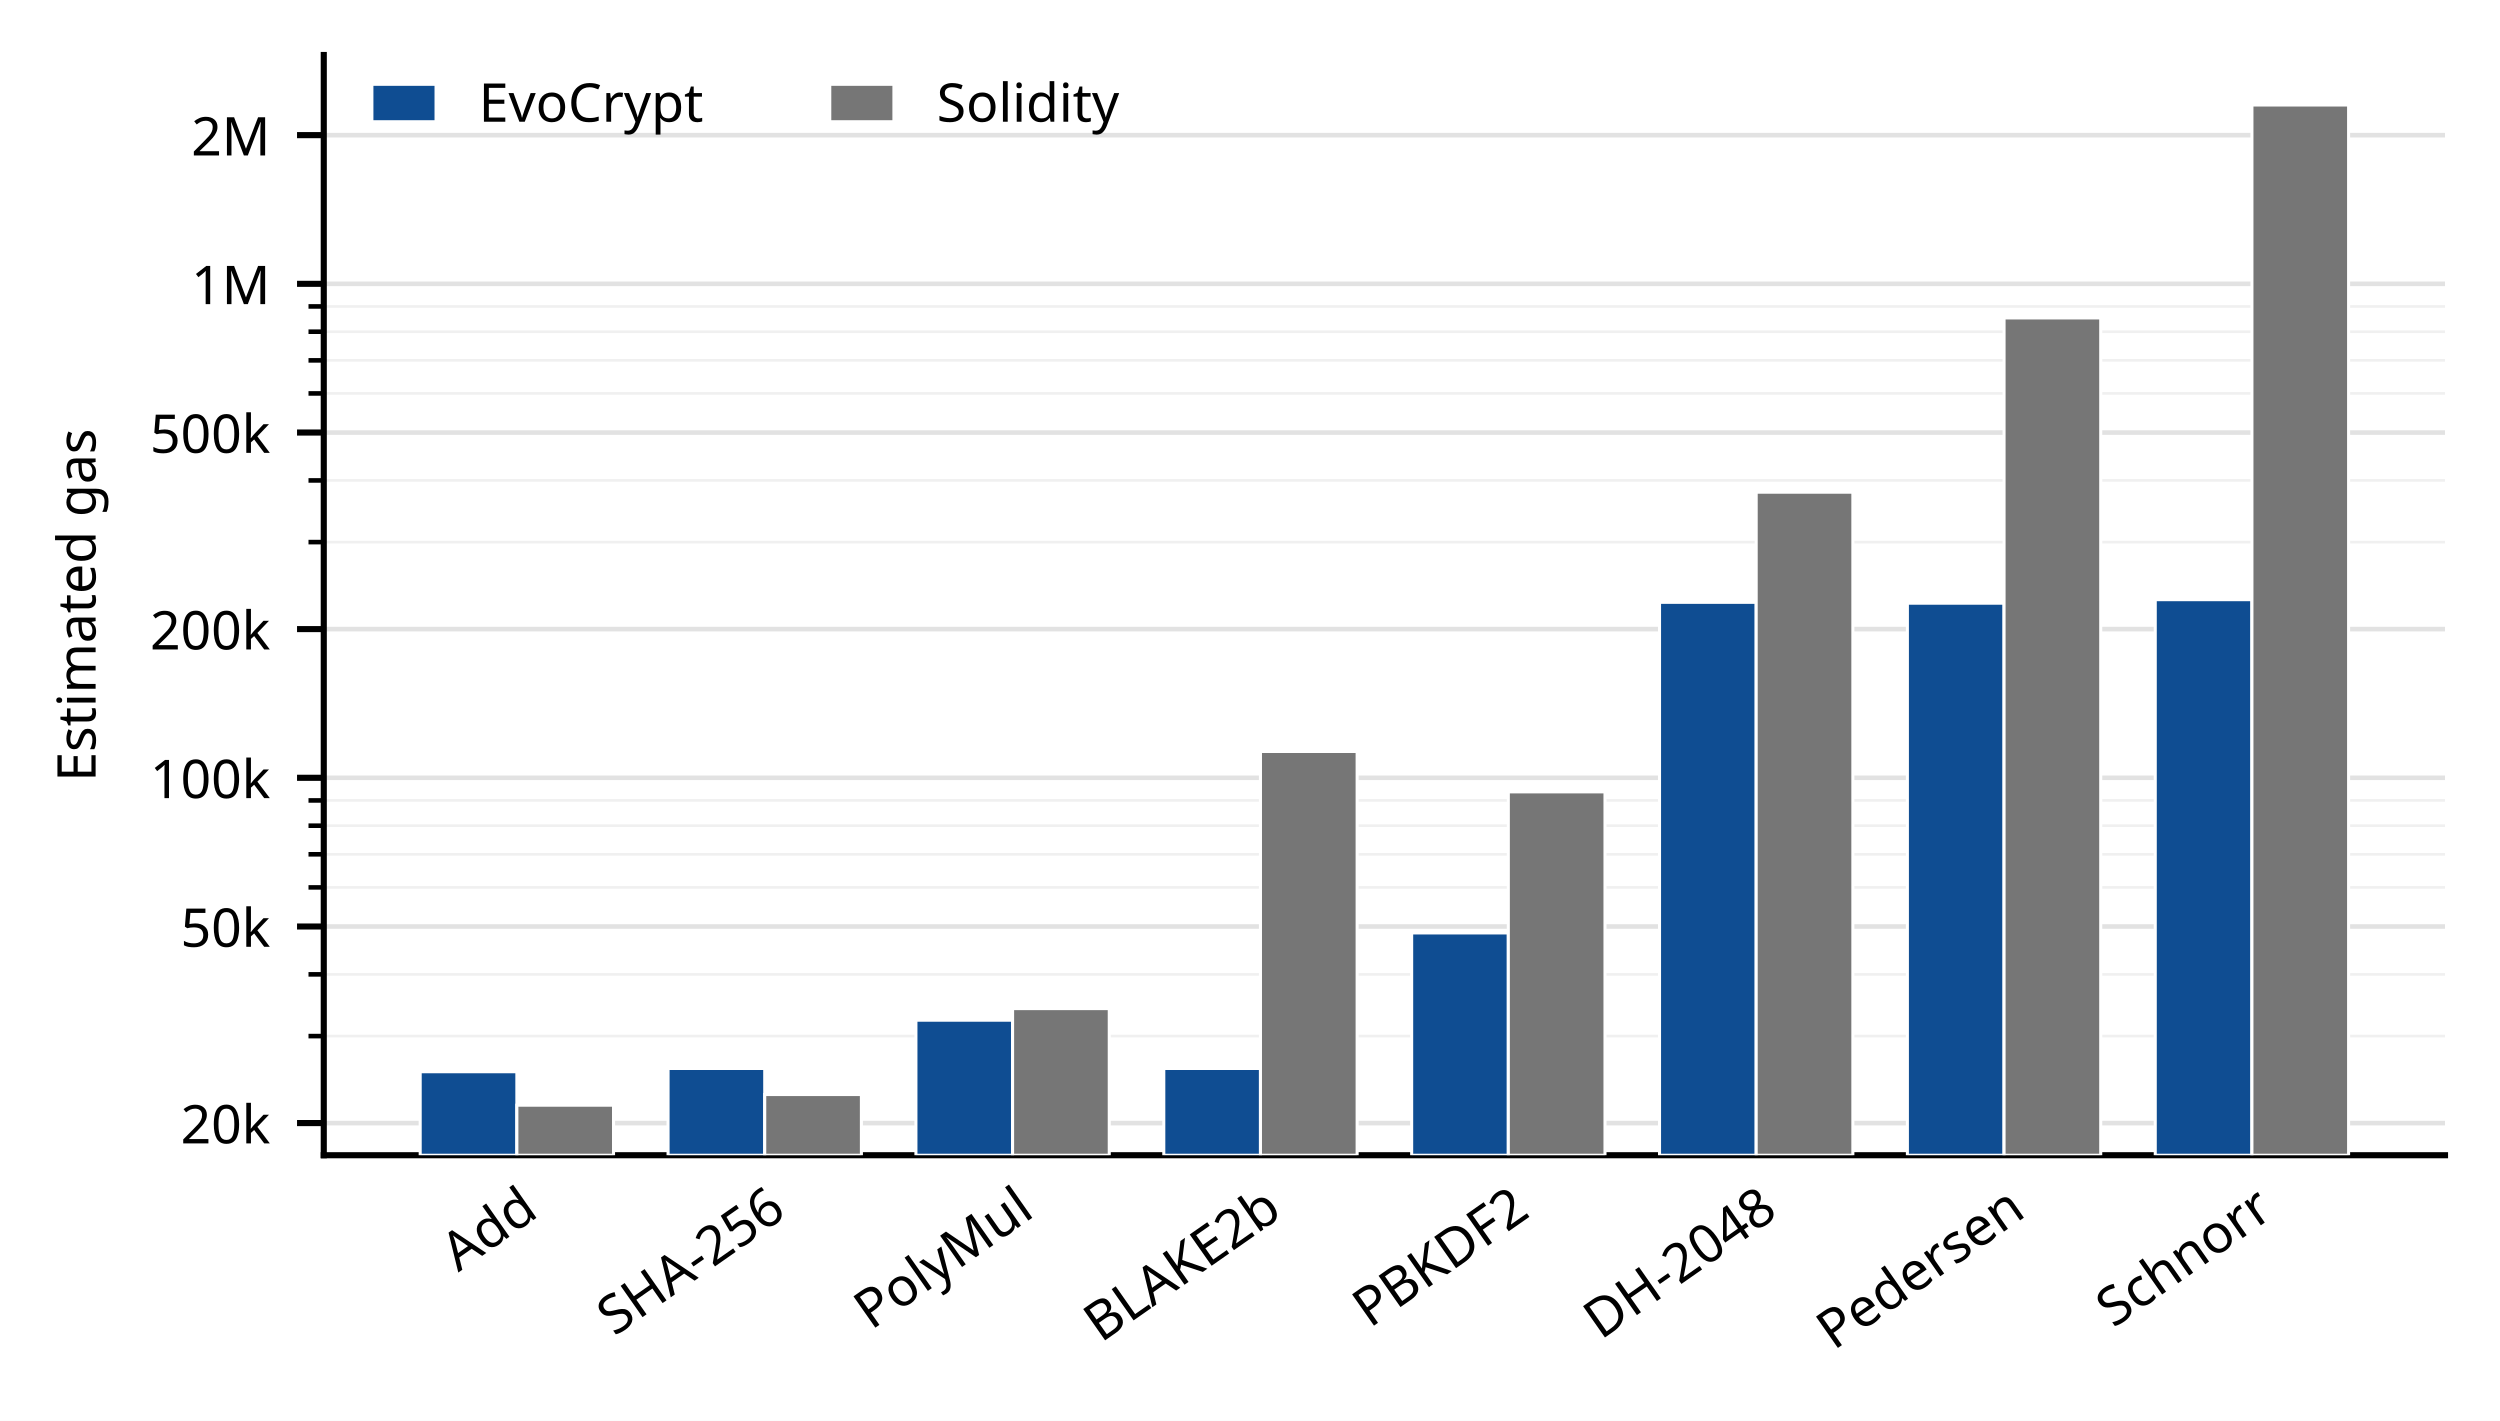
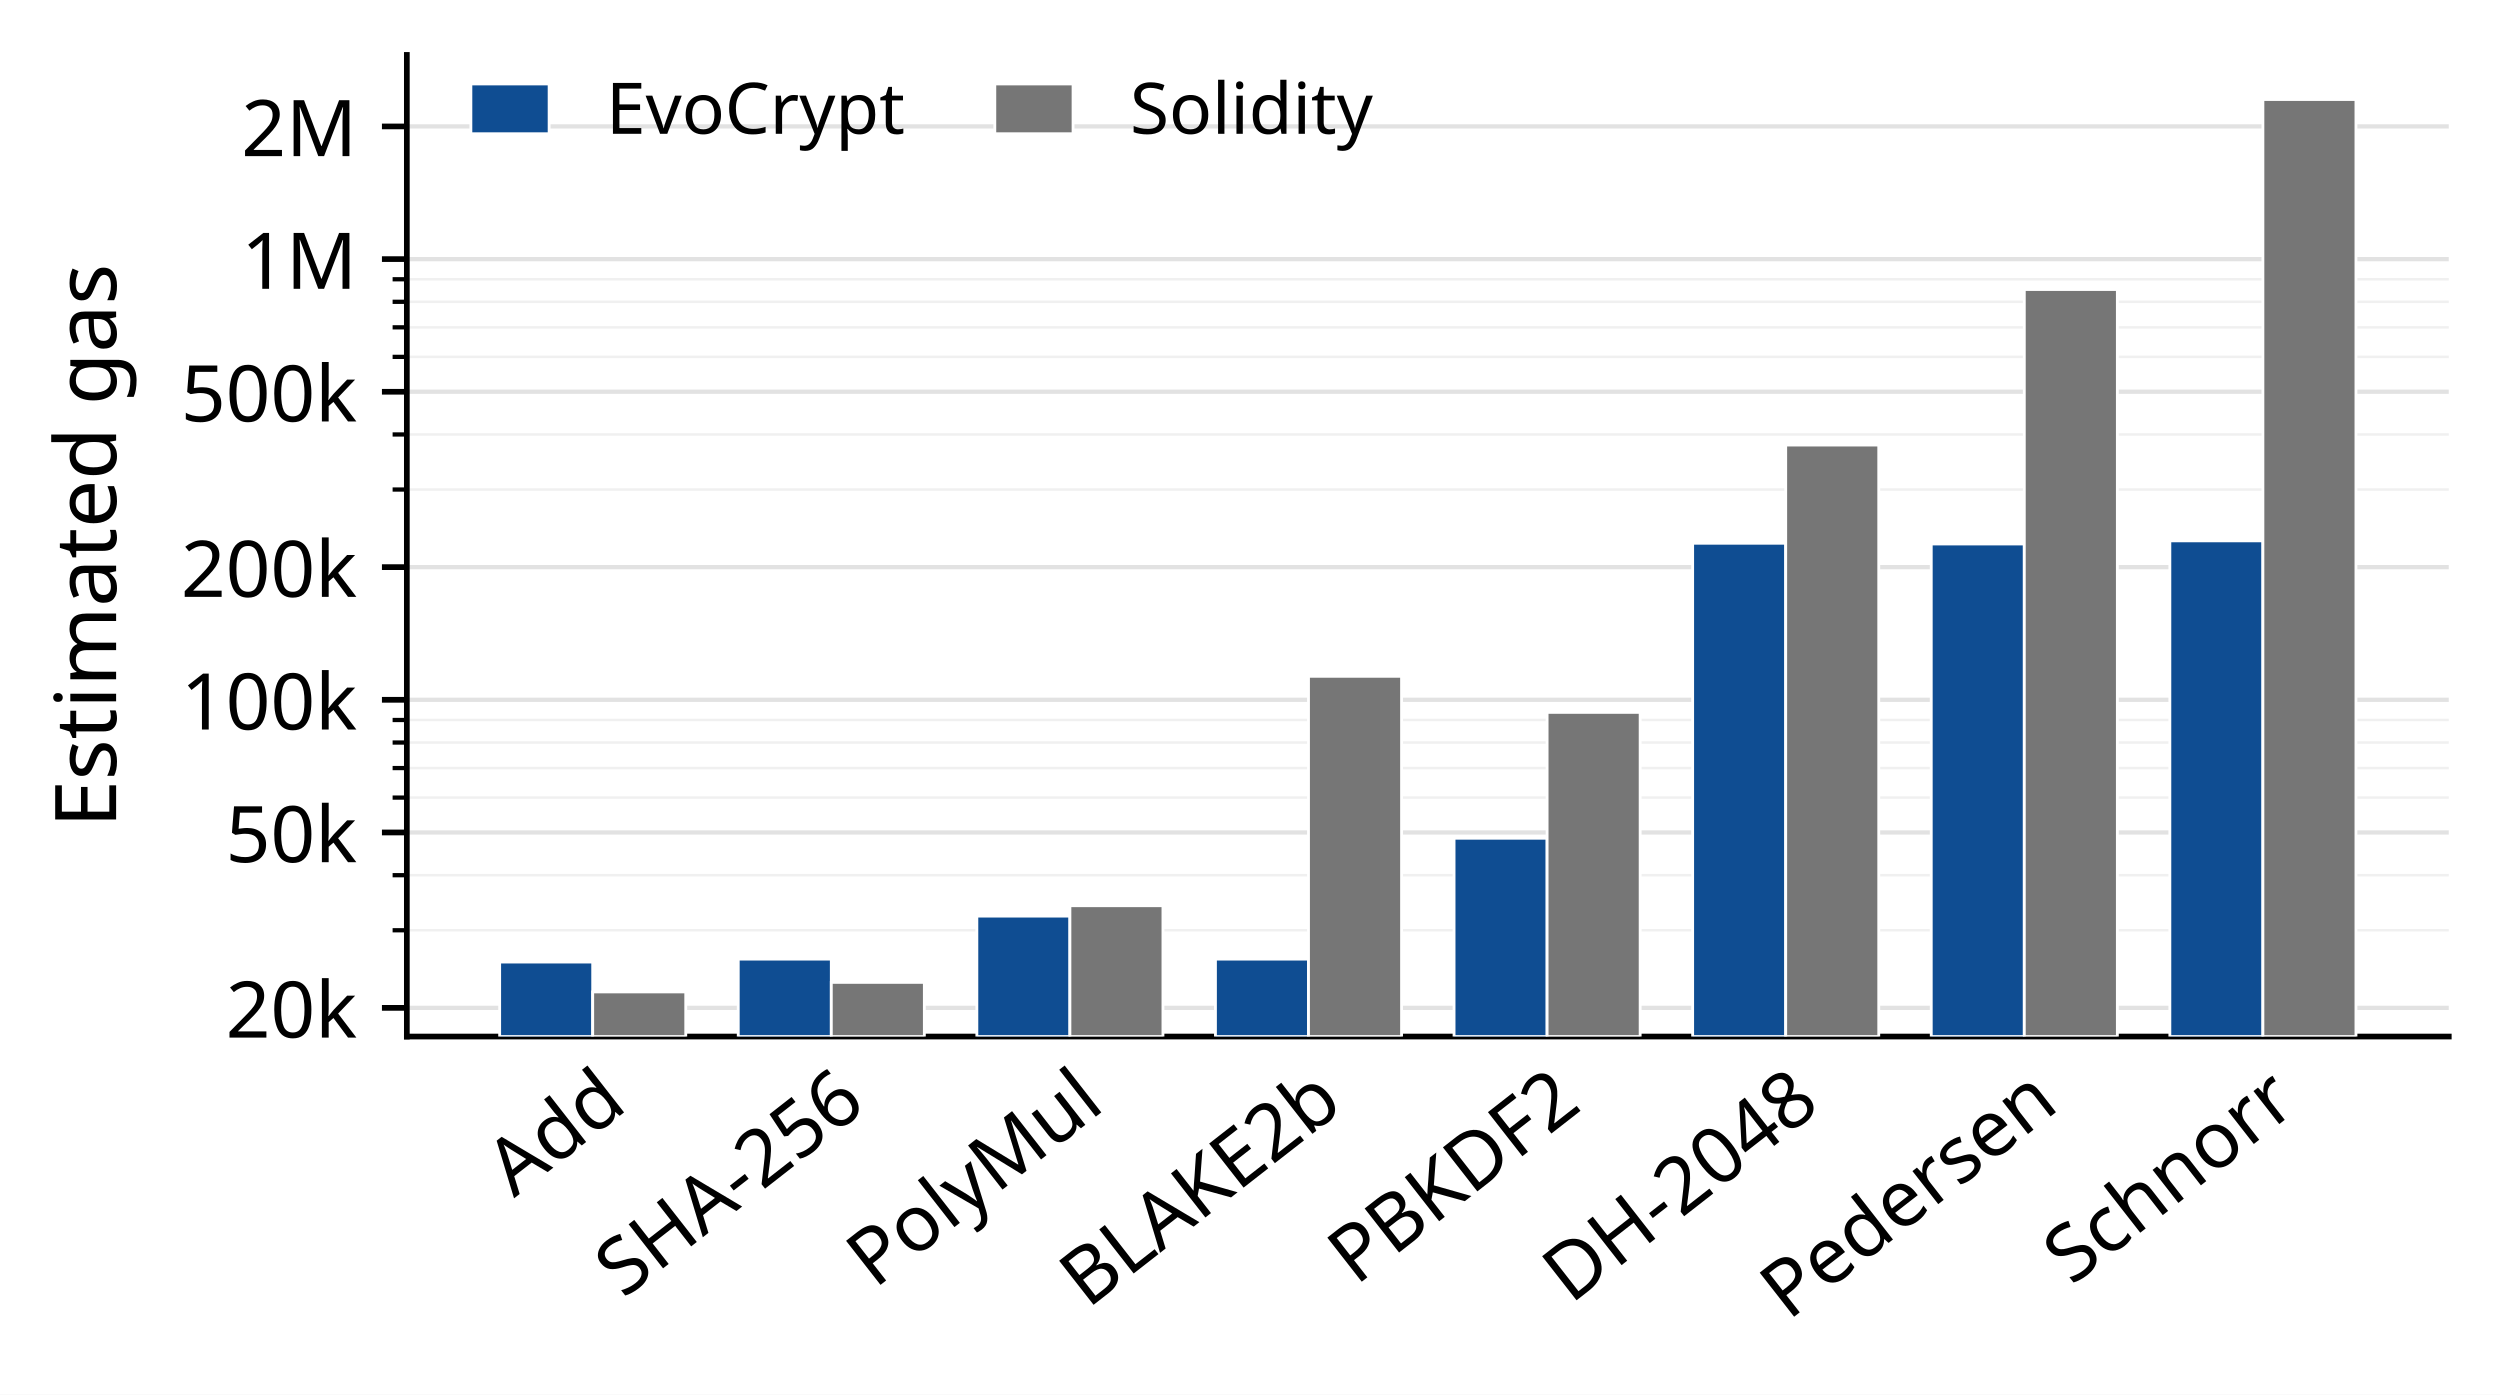
- <svg xmlns="http://www.w3.org/2000/svg" xmlns:xlink="http://www.w3.org/1999/xlink" width="327.309pt" height="186.019pt" viewBox="0 0 327.309 186.019" version="1.1">
+ <svg xmlns="http://www.w3.org/2000/svg" xmlns:xlink="http://www.w3.org/1999/xlink" width="351.37pt" height="196.016pt" viewBox="0 0 351.37 196.016" version="1.1">
  <defs>
    <style type="text/css">*{stroke-linejoin: round; stroke-linecap: butt}</style>
  </defs>
  <g id="figure_1">
    <g id="patch_1">
-       <path d="M 0 186.019  L 327.309 186.019  L 327.309 0  L 0 0  z " style="fill: #ffffff" />
+       <path d="M 0 196.016  L 351.37 196.016  L 351.37 0  L 0 0  z " style="fill: #ffffff" />
    </g>
    <g id="axes_1">
      <g id="patch_2">
-         <path d="M 42.389 151.247  L 320.109 151.247  L 320.109 7.2  L 42.389 7.2  z " style="fill: #ffffff" />
+         <path d="M 57.18 145.684  L 344.17 145.684  L 344.17 7.719  L 57.18 7.719  z " style="fill: #ffffff" />
      </g>
      <g id="matplotlib.axis_1">
        <g id="xtick_1">
          <g id="line2d_1" />
          <g id="text_1">
-             <text style="font: 7px 'sans-serif'; text-anchor: end" x="70.72" y="159.104" transform="rotate(-35, 70.7199, 159.1036)">Add</text>
+             <text style="font: 11px 'sans-serif'; text-anchor: end" x="88.449" y="155.771" transform="rotate(-38, 88.44909, 155.7709)">Add</text>
          </g>
        </g>
        <g id="xtick_2">
          <g id="line2d_2" />
          <g id="text_2">
-             <text style="font: 7px 'sans-serif'; text-anchor: end" x="103.171" y="159.104" transform="rotate(-35, 103.1714, 159.1036)">SHA-256</text>
+             <text style="font: 11px 'sans-serif'; text-anchor: end" x="121.984" y="155.771" transform="rotate(-38, 121.9838, 155.7709)">SHA-256</text>
          </g>
        </g>
        <g id="xtick_3">
          <g id="line2d_3" />
          <g id="text_3">
-             <text style="font: 7px 'sans-serif'; text-anchor: end" x="135.623" y="159.104" transform="rotate(-35, 135.6229, 159.1036)">PolyMul</text>
+             <text style="font: 11px 'sans-serif'; text-anchor: end" x="155.519" y="155.771" transform="rotate(-38, 155.5185, 155.7709)">PolyMul</text>
          </g>
        </g>
        <g id="xtick_4">
          <g id="line2d_4" />
          <g id="text_4">
-             <text style="font: 7px 'sans-serif'; text-anchor: end" x="168.074" y="159.104" transform="rotate(-35, 168.0744, 159.1036)">BLAKE2b</text>
+             <text style="font: 11px 'sans-serif'; text-anchor: end" x="189.053" y="155.771" transform="rotate(-38, 189.0532, 155.7709)">BLAKE2b</text>
          </g>
        </g>
        <g id="xtick_5">
          <g id="line2d_5" />
          <g id="text_5">
-             <text style="font: 7px 'sans-serif'; text-anchor: end" x="200.526" y="159.104" transform="rotate(-35, 200.5259, 159.1036)">PBKDF2</text>
+             <text style="font: 11px 'sans-serif'; text-anchor: end" x="222.588" y="155.771" transform="rotate(-38, 222.5879, 155.7709)">PBKDF2</text>
          </g>
        </g>
        <g id="xtick_6">
          <g id="line2d_6" />
          <g id="text_6">
-             <text style="font: 7px 'sans-serif'; text-anchor: end" x="232.977" y="159.104" transform="rotate(-35, 232.9774, 159.1036)">DH-2048</text>
+             <text style="font: 11px 'sans-serif'; text-anchor: end" x="256.123" y="155.771" transform="rotate(-38, 256.1226, 155.7709)">DH-2048</text>
          </g>
        </g>
        <g id="xtick_7">
          <g id="line2d_7" />
          <g id="text_7">
-             <text style="font: 7px 'sans-serif'; text-anchor: end" x="265.429" y="159.104" transform="rotate(-35, 265.4289, 159.1036)">Pedersen</text>
+             <text style="font: 11px 'sans-serif'; text-anchor: end" x="289.657" y="155.771" transform="rotate(-38, 289.6573, 155.7709)">Pedersen</text>
          </g>
        </g>
        <g id="xtick_8">
          <g id="line2d_8" />
          <g id="text_8">
-             <text style="font: 7px 'sans-serif'; text-anchor: end" x="297.88" y="159.104" transform="rotate(-35, 297.8804, 159.1036)">Schnorr</text>
+             <text style="font: 11px 'sans-serif'; text-anchor: end" x="323.192" y="155.771" transform="rotate(-38, 323.192, 155.7709)">Schnorr</text>
          </g>
        </g>
      </g>
      <g id="matplotlib.axis_2">
        <g id="ytick_1">
          <g id="line2d_9">
-             <path d="M 42.389 147.037  L 320.109 147.037  " clip-path="url(#p5ff99f781f)" style="fill: none; stroke: #e2e2e2; stroke-width: 0.6; stroke-linecap: square" />
+             <path d="M 57.18 141.652  L 344.17 141.652  " clip-path="url(#pb937f041c9)" style="fill: none; stroke: #e2e2e2; stroke-width: 0.6; stroke-linecap: square" />
          </g>
          <g id="line2d_10">
            <defs>
-               <path id="mbd8e3105ad" d="M 0 0  L -3.5 0  " style="stroke: #000000; stroke-width: 0.8" />
+               <path id="mb173a48306" d="M 0 0  L -3.5 0  " style="stroke: #000000; stroke-width: 0.8" />
            </defs>
            <g>
-               <use xlink:href="#mbd8e3105ad" x="42.389" y="147.037" style="stroke: #000000; stroke-width: 0.8" />
+               <use xlink:href="#mb173a48306" x="57.18" y="141.652" style="stroke: #000000; stroke-width: 0.8" />
            </g>
          </g>
          <g id="text_9">
-             <text style="font: 7px 'sans-serif'; text-anchor: end" x="35.389" y="149.696" transform="rotate(-0, 35.38938, 149.6963)">20k</text>
+             <text style="font: 11px 'sans-serif'; text-anchor: end" x="50.18" y="145.832" transform="rotate(-0, 50.17969, 145.8316)">20k</text>
          </g>
        </g>
        <g id="ytick_2">
          <g id="line2d_11">
-             <path d="M 42.389 121.301  L 320.109 121.301  " clip-path="url(#p5ff99f781f)" style="fill: none; stroke: #e2e2e2; stroke-width: 0.6; stroke-linecap: square" />
+             <path d="M 57.18 117.003  L 344.17 117.003  " clip-path="url(#pb937f041c9)" style="fill: none; stroke: #e2e2e2; stroke-width: 0.6; stroke-linecap: square" />
          </g>
          <g id="line2d_12">
            <g>
-               <use xlink:href="#mbd8e3105ad" x="42.389" y="121.301" style="stroke: #000000; stroke-width: 0.8" />
+               <use xlink:href="#mb173a48306" x="57.18" y="117.003" style="stroke: #000000; stroke-width: 0.8" />
            </g>
          </g>
          <g id="text_10">
-             <text style="font: 7px 'sans-serif'; text-anchor: end" x="35.389" y="123.961" transform="rotate(-0, 35.38938, 123.9609)">50k</text>
+             <text style="font: 11px 'sans-serif'; text-anchor: end" x="50.18" y="121.183" transform="rotate(-0, 50.17969, 121.1826)">50k</text>
          </g>
        </g>
        <g id="ytick_3">
          <g id="line2d_13">
-             <path d="M 42.389 101.833  L 320.109 101.833  " clip-path="url(#p5ff99f781f)" style="fill: none; stroke: #e2e2e2; stroke-width: 0.6; stroke-linecap: square" />
+             <path d="M 57.18 98.357  L 344.17 98.357  " clip-path="url(#pb937f041c9)" style="fill: none; stroke: #e2e2e2; stroke-width: 0.6; stroke-linecap: square" />
          </g>
          <g id="line2d_14">
            <g>
-               <use xlink:href="#mbd8e3105ad" x="42.389" y="101.833" style="stroke: #000000; stroke-width: 0.8" />
+               <use xlink:href="#mb173a48306" x="57.18" y="98.357" style="stroke: #000000; stroke-width: 0.8" />
            </g>
          </g>
          <g id="text_11">
-             <text style="font: 7px 'sans-serif'; text-anchor: end" x="35.389" y="104.493" transform="rotate(-0, 35.38938, 104.4928)">100k</text>
+             <text style="font: 11px 'sans-serif'; text-anchor: end" x="50.18" y="102.536" transform="rotate(-0, 50.17969, 102.5363)">100k</text>
          </g>
        </g>
        <g id="ytick_4">
          <g id="line2d_15">
-             <path d="M 42.389 82.365  L 320.109 82.365  " clip-path="url(#p5ff99f781f)" style="fill: none; stroke: #e2e2e2; stroke-width: 0.6; stroke-linecap: square" />
+             <path d="M 57.18 79.711  L 344.17 79.711  " clip-path="url(#pb937f041c9)" style="fill: none; stroke: #e2e2e2; stroke-width: 0.6; stroke-linecap: square" />
          </g>
          <g id="line2d_16">
            <g>
-               <use xlink:href="#mbd8e3105ad" x="42.389" y="82.365" style="stroke: #000000; stroke-width: 0.8" />
+               <use xlink:href="#mb173a48306" x="57.18" y="79.711" style="stroke: #000000; stroke-width: 0.8" />
            </g>
          </g>
          <g id="text_12">
-             <text style="font: 7px 'sans-serif'; text-anchor: end" x="35.389" y="85.025" transform="rotate(-0, 35.38938, 85.02472)">200k</text>
+             <text style="font: 11px 'sans-serif'; text-anchor: end" x="50.18" y="83.89" transform="rotate(-0, 50.17969, 83.89002)">200k</text>
          </g>
        </g>
        <g id="ytick_5">
          <g id="line2d_17">
-             <path d="M 42.389 56.63  L 320.109 56.63  " clip-path="url(#p5ff99f781f)" style="fill: none; stroke: #e2e2e2; stroke-width: 0.6; stroke-linecap: square" />
+             <path d="M 57.18 55.062  L 344.17 55.062  " clip-path="url(#pb937f041c9)" style="fill: none; stroke: #e2e2e2; stroke-width: 0.6; stroke-linecap: square" />
          </g>
          <g id="line2d_18">
            <g>
-               <use xlink:href="#mbd8e3105ad" x="42.389" y="56.63" style="stroke: #000000; stroke-width: 0.8" />
+               <use xlink:href="#mb173a48306" x="57.18" y="55.062" style="stroke: #000000; stroke-width: 0.8" />
            </g>
          </g>
          <g id="text_13">
-             <text style="font: 7px 'sans-serif'; text-anchor: end" x="35.389" y="59.289" transform="rotate(-0, 35.38938, 59.28929)">500k</text>
+             <text style="font: 11px 'sans-serif'; text-anchor: end" x="50.18" y="59.241" transform="rotate(-0, 50.17969, 59.24098)">500k</text>
          </g>
        </g>
        <g id="ytick_6">
          <g id="line2d_19">
-             <path d="M 42.389 37.162  L 320.109 37.162  " clip-path="url(#p5ff99f781f)" style="fill: none; stroke: #e2e2e2; stroke-width: 0.6; stroke-linecap: square" />
+             <path d="M 57.18 36.416  L 344.17 36.416  " clip-path="url(#pb937f041c9)" style="fill: none; stroke: #e2e2e2; stroke-width: 0.6; stroke-linecap: square" />
          </g>
          <g id="line2d_20">
            <g>
-               <use xlink:href="#mbd8e3105ad" x="42.389" y="37.162" style="stroke: #000000; stroke-width: 0.8" />
+               <use xlink:href="#mb173a48306" x="57.18" y="36.416" style="stroke: #000000; stroke-width: 0.8" />
            </g>
          </g>
          <g id="text_14">
-             <text style="font: 7px 'sans-serif'; text-anchor: end" x="35.389" y="39.821" transform="rotate(-0, 35.38938, 39.8212)">1M</text>
+             <text style="font: 11px 'sans-serif'; text-anchor: end" x="50.18" y="40.595" transform="rotate(-0, 50.17969, 40.59471)">1M</text>
          </g>
        </g>
        <g id="ytick_7">
          <g id="line2d_21">
-             <path d="M 42.389 17.694  L 320.109 17.694  " clip-path="url(#p5ff99f781f)" style="fill: none; stroke: #e2e2e2; stroke-width: 0.6; stroke-linecap: square" />
+             <path d="M 57.18 17.769  L 344.17 17.769  " clip-path="url(#pb937f041c9)" style="fill: none; stroke: #e2e2e2; stroke-width: 0.6; stroke-linecap: square" />
          </g>
          <g id="line2d_22">
            <g>
-               <use xlink:href="#mbd8e3105ad" x="42.389" y="17.694" style="stroke: #000000; stroke-width: 0.8" />
+               <use xlink:href="#mb173a48306" x="57.18" y="17.769" style="stroke: #000000; stroke-width: 0.8" />
            </g>
          </g>
          <g id="text_15">
-             <text style="font: 7px 'sans-serif'; text-anchor: end" x="35.389" y="20.353" transform="rotate(-0, 35.38938, 20.3531)">2M</text>
+             <text style="font: 11px 'sans-serif'; text-anchor: end" x="50.18" y="21.948" transform="rotate(-0, 50.17969, 21.94844)">2M</text>
          </g>
        </g>
        <g id="ytick_8">
          <g id="line2d_23">
-             <path d="M 42.389 135.649  L 320.109 135.649  " clip-path="url(#p5ff99f781f)" style="fill: none; stroke: #f0f0f0; stroke-width: 0.35; stroke-linecap: square" />
+             <path d="M 57.18 130.745  L 344.17 130.745  " clip-path="url(#pb937f041c9)" style="fill: none; stroke: #f0f0f0; stroke-width: 0.35; stroke-linecap: square" />
          </g>
          <g id="line2d_24">
            <defs>
-               <path id="md619cdef60" d="M 0 0  L -2 0  " style="stroke: #000000; stroke-width: 0.6" />
+               <path id="m8f36b3d8ff" d="M 0 0  L -2 0  " style="stroke: #000000; stroke-width: 0.6" />
            </defs>
            <g>
-               <use xlink:href="#md619cdef60" x="42.389" y="135.649" style="stroke: #000000; stroke-width: 0.6" />
+               <use xlink:href="#m8f36b3d8ff" x="57.18" y="130.745" style="stroke: #000000; stroke-width: 0.6" />
            </g>
          </g>
        </g>
        <g id="ytick_9">
          <g id="line2d_25">
-             <path d="M 42.389 127.569  L 320.109 127.569  " clip-path="url(#p5ff99f781f)" style="fill: none; stroke: #f0f0f0; stroke-width: 0.35; stroke-linecap: square" />
+             <path d="M 57.18 123.006  L 344.17 123.006  " clip-path="url(#pb937f041c9)" style="fill: none; stroke: #f0f0f0; stroke-width: 0.35; stroke-linecap: square" />
          </g>
          <g id="line2d_26">
            <g>
-               <use xlink:href="#md619cdef60" x="42.389" y="127.569" style="stroke: #000000; stroke-width: 0.6" />
+               <use xlink:href="#m8f36b3d8ff" x="57.18" y="123.006" style="stroke: #000000; stroke-width: 0.6" />
            </g>
          </g>
        </g>
        <g id="ytick_10">
          <g id="line2d_27">
-             <path d="M 42.389 116.181  L 320.109 116.181  " clip-path="url(#p5ff99f781f)" style="fill: none; stroke: #f0f0f0; stroke-width: 0.35; stroke-linecap: square" />
+             <path d="M 57.18 112.099  L 344.17 112.099  " clip-path="url(#pb937f041c9)" style="fill: none; stroke: #f0f0f0; stroke-width: 0.35; stroke-linecap: square" />
          </g>
          <g id="line2d_28">
            <g>
-               <use xlink:href="#md619cdef60" x="42.389" y="116.181" style="stroke: #000000; stroke-width: 0.6" />
+               <use xlink:href="#m8f36b3d8ff" x="57.18" y="112.099" style="stroke: #000000; stroke-width: 0.6" />
            </g>
          </g>
        </g>
        <g id="ytick_11">
          <g id="line2d_29">
-             <path d="M 42.389 111.851  L 320.109 111.851  " clip-path="url(#p5ff99f781f)" style="fill: none; stroke: #f0f0f0; stroke-width: 0.35; stroke-linecap: square" />
+             <path d="M 57.18 107.952  L 344.17 107.952  " clip-path="url(#pb937f041c9)" style="fill: none; stroke: #f0f0f0; stroke-width: 0.35; stroke-linecap: square" />
          </g>
          <g id="line2d_30">
            <g>
-               <use xlink:href="#md619cdef60" x="42.389" y="111.851" style="stroke: #000000; stroke-width: 0.6" />
+               <use xlink:href="#m8f36b3d8ff" x="57.18" y="107.952" style="stroke: #000000; stroke-width: 0.6" />
            </g>
          </g>
        </g>
        <g id="ytick_12">
          <g id="line2d_31">
-             <path d="M 42.389 108.101  L 320.109 108.101  " clip-path="url(#p5ff99f781f)" style="fill: none; stroke: #f0f0f0; stroke-width: 0.35; stroke-linecap: square" />
+             <path d="M 57.18 104.36  L 344.17 104.36  " clip-path="url(#pb937f041c9)" style="fill: none; stroke: #f0f0f0; stroke-width: 0.35; stroke-linecap: square" />
          </g>
          <g id="line2d_32">
            <g>
-               <use xlink:href="#md619cdef60" x="42.389" y="108.101" style="stroke: #000000; stroke-width: 0.6" />
+               <use xlink:href="#m8f36b3d8ff" x="57.18" y="104.36" style="stroke: #000000; stroke-width: 0.6" />
            </g>
          </g>
        </g>
        <g id="ytick_13">
          <g id="line2d_33">
-             <path d="M 42.389 104.793  L 320.109 104.793  " clip-path="url(#p5ff99f781f)" style="fill: none; stroke: #f0f0f0; stroke-width: 0.35; stroke-linecap: square" />
+             <path d="M 57.18 101.191  L 344.17 101.191  " clip-path="url(#pb937f041c9)" style="fill: none; stroke: #f0f0f0; stroke-width: 0.35; stroke-linecap: square" />
          </g>
          <g id="line2d_34">
            <g>
-               <use xlink:href="#md619cdef60" x="42.389" y="104.793" style="stroke: #000000; stroke-width: 0.6" />
+               <use xlink:href="#m8f36b3d8ff" x="57.18" y="101.191" style="stroke: #000000; stroke-width: 0.6" />
            </g>
          </g>
        </g>
        <g id="ytick_14">
          <g id="line2d_35">
-             <path d="M 42.389 70.977  L 320.109 70.977  " clip-path="url(#p5ff99f781f)" style="fill: none; stroke: #f0f0f0; stroke-width: 0.35; stroke-linecap: square" />
+             <path d="M 57.18 68.804  L 344.17 68.804  " clip-path="url(#pb937f041c9)" style="fill: none; stroke: #f0f0f0; stroke-width: 0.35; stroke-linecap: square" />
          </g>
          <g id="line2d_36">
            <g>
-               <use xlink:href="#md619cdef60" x="42.389" y="70.977" style="stroke: #000000; stroke-width: 0.6" />
+               <use xlink:href="#m8f36b3d8ff" x="57.18" y="68.804" style="stroke: #000000; stroke-width: 0.6" />
            </g>
          </g>
        </g>
        <g id="ytick_15">
          <g id="line2d_37">
-             <path d="M 42.389 62.897  L 320.109 62.897  " clip-path="url(#p5ff99f781f)" style="fill: none; stroke: #f0f0f0; stroke-width: 0.35; stroke-linecap: square" />
+             <path d="M 57.18 61.065  L 344.17 61.065  " clip-path="url(#pb937f041c9)" style="fill: none; stroke: #f0f0f0; stroke-width: 0.35; stroke-linecap: square" />
          </g>
          <g id="line2d_38">
            <g>
-               <use xlink:href="#md619cdef60" x="42.389" y="62.897" style="stroke: #000000; stroke-width: 0.6" />
+               <use xlink:href="#m8f36b3d8ff" x="57.18" y="61.065" style="stroke: #000000; stroke-width: 0.6" />
            </g>
          </g>
        </g>
        <g id="ytick_16">
          <g id="line2d_39">
-             <path d="M 42.389 51.509  L 320.109 51.509  " clip-path="url(#p5ff99f781f)" style="fill: none; stroke: #f0f0f0; stroke-width: 0.35; stroke-linecap: square" />
+             <path d="M 57.18 50.157  L 344.17 50.157  " clip-path="url(#pb937f041c9)" style="fill: none; stroke: #f0f0f0; stroke-width: 0.35; stroke-linecap: square" />
          </g>
          <g id="line2d_40">
            <g>
-               <use xlink:href="#md619cdef60" x="42.389" y="51.509" style="stroke: #000000; stroke-width: 0.6" />
+               <use xlink:href="#m8f36b3d8ff" x="57.18" y="50.157" style="stroke: #000000; stroke-width: 0.6" />
            </g>
          </g>
        </g>
        <g id="ytick_17">
          <g id="line2d_41">
-             <path d="M 42.389 47.18  L 320.109 47.18  " clip-path="url(#p5ff99f781f)" style="fill: none; stroke: #f0f0f0; stroke-width: 0.35; stroke-linecap: square" />
+             <path d="M 57.18 46.01  L 344.17 46.01  " clip-path="url(#pb937f041c9)" style="fill: none; stroke: #f0f0f0; stroke-width: 0.35; stroke-linecap: square" />
          </g>
          <g id="line2d_42">
            <g>
-               <use xlink:href="#md619cdef60" x="42.389" y="47.18" style="stroke: #000000; stroke-width: 0.6" />
+               <use xlink:href="#m8f36b3d8ff" x="57.18" y="46.01" style="stroke: #000000; stroke-width: 0.6" />
            </g>
          </g>
        </g>
        <g id="ytick_18">
          <g id="line2d_43">
-             <path d="M 42.389 43.429  L 320.109 43.429  " clip-path="url(#p5ff99f781f)" style="fill: none; stroke: #f0f0f0; stroke-width: 0.35; stroke-linecap: square" />
+             <path d="M 57.18 42.418  L 344.17 42.418  " clip-path="url(#pb937f041c9)" style="fill: none; stroke: #f0f0f0; stroke-width: 0.35; stroke-linecap: square" />
          </g>
          <g id="line2d_44">
            <g>
-               <use xlink:href="#md619cdef60" x="42.389" y="43.429" style="stroke: #000000; stroke-width: 0.6" />
+               <use xlink:href="#m8f36b3d8ff" x="57.18" y="42.418" style="stroke: #000000; stroke-width: 0.6" />
            </g>
          </g>
        </g>
        <g id="ytick_19">
          <g id="line2d_45">
-             <path d="M 42.389 40.121  L 320.109 40.121  " clip-path="url(#p5ff99f781f)" style="fill: none; stroke: #f0f0f0; stroke-width: 0.35; stroke-linecap: square" />
+             <path d="M 57.18 39.25  L 344.17 39.25  " clip-path="url(#pb937f041c9)" style="fill: none; stroke: #f0f0f0; stroke-width: 0.35; stroke-linecap: square" />
          </g>
          <g id="line2d_46">
            <g>
-               <use xlink:href="#md619cdef60" x="42.389" y="40.121" style="stroke: #000000; stroke-width: 0.6" />
+               <use xlink:href="#m8f36b3d8ff" x="57.18" y="39.25" style="stroke: #000000; stroke-width: 0.6" />
            </g>
          </g>
        </g>
        <g id="text_16">
-           <text style="font: 7px 'sans-serif'; text-anchor: middle" x="12.519" y="79.223" transform="rotate(-90, 12.51891, 79.2233)">Estimated gas</text>
+           <text style="font: 12px 'sans-serif'; text-anchor: middle" x="16.318" y="76.702" transform="rotate(-90, 16.31812, 76.70155)">Estimated gas</text>
        </g>
      </g>
      <g id="patch_3">
-         <path d="M 42.389 151.247  L 42.389 7.2  " style="fill: none; stroke: #000000; stroke-width: 0.8; stroke-linejoin: miter; stroke-linecap: square" />
+         <path d="M 57.18 145.684  L 57.18 7.719  " style="fill: none; stroke: #000000; stroke-width: 0.8; stroke-linejoin: miter; stroke-linecap: square" />
      </g>
      <g id="patch_4">
-         <path d="M 42.389 151.247  L 320.109 151.247  " style="fill: none; stroke: #000000; stroke-width: 0.8; stroke-linejoin: miter; stroke-linecap: square" />
+         <path d="M 57.18 145.684  L 344.17 145.684  " style="fill: none; stroke: #000000; stroke-width: 0.8; stroke-linejoin: miter; stroke-linecap: square" />
      </g>
      <g id="patch_5">
-         <path d="M 55.013 151.247  L 67.669 151.247  L 67.669 140.315  L 55.013 140.315  z " clip-path="url(#p5ff99f781f)" style="fill: #0f4d92; stroke: #ffffff; stroke-width: 0.4; stroke-linejoin: miter" />
+         <path d="M 70.225 145.684  L 83.303 145.684  L 83.303 135.214  L 70.225 135.214  z " clip-path="url(#pb937f041c9)" style="fill: #0f4d92; stroke: #ffffff; stroke-width: 0.4; stroke-linejoin: miter" />
      </g>
      <g id="patch_6">
-         <path d="M 87.465 151.247  L 100.121 151.247  L 100.121 139.884  L 87.465 139.884  z " clip-path="url(#p5ff99f781f)" style="fill: #0f4d92; stroke: #ffffff; stroke-width: 0.4; stroke-linejoin: miter" />
+         <path d="M 103.759 145.684  L 116.838 145.684  L 116.838 134.801  L 103.759 134.801  z " clip-path="url(#pb937f041c9)" style="fill: #0f4d92; stroke: #ffffff; stroke-width: 0.4; stroke-linejoin: miter" />
      </g>
      <g id="patch_7">
-         <path d="M 119.916 151.247  L 132.572 151.247  L 132.572 133.569  L 119.916 133.569  z " clip-path="url(#p5ff99f781f)" style="fill: #0f4d92; stroke: #ffffff; stroke-width: 0.4; stroke-linejoin: miter" />
+         <path d="M 137.294 145.684  L 150.373 145.684  L 150.373 128.753  L 137.294 128.753  z " clip-path="url(#pb937f041c9)" style="fill: #0f4d92; stroke: #ffffff; stroke-width: 0.4; stroke-linejoin: miter" />
      </g>
      <g id="patch_8">
-         <path d="M 152.368 151.247  L 165.024 151.247  L 165.024 139.884  L 152.368 139.884  z " clip-path="url(#p5ff99f781f)" style="fill: #0f4d92; stroke: #ffffff; stroke-width: 0.4; stroke-linejoin: miter" />
+         <path d="M 170.829 145.684  L 183.907 145.684  L 183.907 134.801  L 170.829 134.801  z " clip-path="url(#pb937f041c9)" style="fill: #0f4d92; stroke: #ffffff; stroke-width: 0.4; stroke-linejoin: miter" />
      </g>
      <g id="patch_9">
-         <path d="M 184.819 151.247  L 197.475 151.247  L 197.475 122.144  L 184.819 122.144  z " clip-path="url(#p5ff99f781f)" style="fill: #0f4d92; stroke: #ffffff; stroke-width: 0.4; stroke-linejoin: miter" />
+         <path d="M 204.364 145.684  L 217.442 145.684  L 217.442 117.811  L 204.364 117.811  z " clip-path="url(#pb937f041c9)" style="fill: #0f4d92; stroke: #ffffff; stroke-width: 0.4; stroke-linejoin: miter" />
      </g>
      <g id="patch_10">
-         <path d="M 217.271 151.247  L 229.927 151.247  L 229.927 78.86  L 217.271 78.86  z " clip-path="url(#p5ff99f781f)" style="fill: #0f4d92; stroke: #ffffff; stroke-width: 0.4; stroke-linejoin: miter" />
+         <path d="M 237.898 145.684  L 250.977 145.684  L 250.977 76.353  L 237.898 76.353  z " clip-path="url(#pb937f041c9)" style="fill: #0f4d92; stroke: #ffffff; stroke-width: 0.4; stroke-linejoin: miter" />
      </g>
      <g id="patch_11">
-         <path d="M 249.722 151.247  L 262.378 151.247  L 262.378 78.971  L 249.722 78.971  z " clip-path="url(#p5ff99f781f)" style="fill: #0f4d92; stroke: #ffffff; stroke-width: 0.4; stroke-linejoin: miter" />
+         <path d="M 271.433 145.684  L 284.511 145.684  L 284.511 76.459  L 271.433 76.459  z " clip-path="url(#pb937f041c9)" style="fill: #0f4d92; stroke: #ffffff; stroke-width: 0.4; stroke-linejoin: miter" />
      </g>
      <g id="patch_12">
-         <path d="M 282.174 151.247  L 294.83 151.247  L 294.83 78.509  L 282.174 78.509  z " clip-path="url(#p5ff99f781f)" style="fill: #0f4d92; stroke: #ffffff; stroke-width: 0.4; stroke-linejoin: miter" />
+         <path d="M 304.968 145.684  L 318.046 145.684  L 318.046 76.017  L 304.968 76.017  z " clip-path="url(#pb937f041c9)" style="fill: #0f4d92; stroke: #ffffff; stroke-width: 0.4; stroke-linejoin: miter" />
      </g>
      <g id="patch_13">
-         <path d="M 67.669 151.247  L 80.325 151.247  L 80.325 144.699  L 67.669 144.699  z " clip-path="url(#p5ff99f781f)" style="fill: #767676; stroke: #ffffff; stroke-width: 0.4; stroke-linejoin: miter" />
+         <path d="M 83.303 145.684  L 96.382 145.684  L 96.382 139.413  L 83.303 139.413  z " clip-path="url(#pb937f041c9)" style="fill: #767676; stroke: #ffffff; stroke-width: 0.4; stroke-linejoin: miter" />
      </g>
      <g id="patch_14">
-         <path d="M 100.121 151.247  L 112.777 151.247  L 112.777 143.3  L 100.121 143.3  z " clip-path="url(#p5ff99f781f)" style="fill: #767676; stroke: #ffffff; stroke-width: 0.4; stroke-linejoin: miter" />
+         <path d="M 116.838 145.684  L 129.916 145.684  L 129.916 138.073  L 116.838 138.073  z " clip-path="url(#pb937f041c9)" style="fill: #767676; stroke: #ffffff; stroke-width: 0.4; stroke-linejoin: miter" />
      </g>
      <g id="patch_15">
-         <path d="M 132.572 151.247  L 145.228 151.247  L 145.228 132.048  L 132.572 132.048  z " clip-path="url(#p5ff99f781f)" style="fill: #767676; stroke: #ffffff; stroke-width: 0.4; stroke-linejoin: miter" />
+         <path d="M 150.373 145.684  L 163.451 145.684  L 163.451 127.297  L 150.373 127.297  z " clip-path="url(#pb937f041c9)" style="fill: #767676; stroke: #ffffff; stroke-width: 0.4; stroke-linejoin: miter" />
      </g>
      <g id="patch_16">
-         <path d="M 165.024 151.247  L 177.68 151.247  L 177.68 98.386  L 165.024 98.386  z " clip-path="url(#p5ff99f781f)" style="fill: #767676; stroke: #ffffff; stroke-width: 0.4; stroke-linejoin: miter" />
+         <path d="M 183.907 145.684  L 196.986 145.684  L 196.986 95.055  L 183.907 95.055  z " clip-path="url(#pb937f041c9)" style="fill: #767676; stroke: #ffffff; stroke-width: 0.4; stroke-linejoin: miter" />
      </g>
      <g id="patch_17">
-         <path d="M 197.475 151.247  L 210.131 151.247  L 210.131 103.678  L 197.475 103.678  z " clip-path="url(#p5ff99f781f)" style="fill: #767676; stroke: #ffffff; stroke-width: 0.4; stroke-linejoin: miter" />
+         <path d="M 217.442 145.684  L 230.521 145.684  L 230.521 100.124  L 217.442 100.124  z " clip-path="url(#pb937f041c9)" style="fill: #767676; stroke: #ffffff; stroke-width: 0.4; stroke-linejoin: miter" />
      </g>
      <g id="patch_18">
-         <path d="M 229.927 151.247  L 242.583 151.247  L 242.583 64.444  L 229.927 64.444  z " clip-path="url(#p5ff99f781f)" style="fill: #767676; stroke: #ffffff; stroke-width: 0.4; stroke-linejoin: miter" />
+         <path d="M 250.977 145.684  L 264.055 145.684  L 264.055 62.547  L 250.977 62.547  z " clip-path="url(#pb937f041c9)" style="fill: #767676; stroke: #ffffff; stroke-width: 0.4; stroke-linejoin: miter" />
      </g>
      <g id="patch_19">
-         <path d="M 262.378 151.247  L 275.034 151.247  L 275.034 41.623  L 262.378 41.623  z " clip-path="url(#p5ff99f781f)" style="fill: #767676; stroke: #ffffff; stroke-width: 0.4; stroke-linejoin: miter" />
+         <path d="M 284.511 145.684  L 297.59 145.684  L 297.59 40.688  L 284.511 40.688  z " clip-path="url(#pb937f041c9)" style="fill: #767676; stroke: #ffffff; stroke-width: 0.4; stroke-linejoin: miter" />
      </g>
      <g id="patch_20">
-         <path d="M 294.83 151.247  L 307.486 151.247  L 307.486 13.748  L 294.83 13.748  z " clip-path="url(#p5ff99f781f)" style="fill: #767676; stroke: #ffffff; stroke-width: 0.4; stroke-linejoin: miter" />
+         <path d="M 318.046 145.684  L 331.125 145.684  L 331.125 13.99  L 318.046 13.99  z " clip-path="url(#pb937f041c9)" style="fill: #767676; stroke: #ffffff; stroke-width: 0.4; stroke-linejoin: miter" />
      </g>
      <g id="legend_1">
        <g id="patch_21">
-           <path d="M 48.689 15.938  L 57.089 15.938  L 57.089 11.038  L 48.689 11.038  z " style="fill: #0f4d92; stroke: #ffffff; stroke-width: 0.4; stroke-linejoin: miter" />
+           <path d="M 66.18 18.798  L 77.18 18.798  L 77.18 11.798  L 66.18 11.798  z " style="fill: #0f4d92; stroke: #ffffff; stroke-width: 0.4; stroke-linejoin: miter" />
        </g>
        <g id="text_17">
-           <text style="font: 7px 'sans-serif'; text-anchor: start" x="62.689" y="15.938" transform="rotate(-0, 62.68937, 15.93797)">EvoCrypt</text>
+           <text style="font: 10px 'sans-serif'; text-anchor: start" x="85.18" y="18.798" transform="rotate(-0, 85.17969, 18.79844)">EvoCrypt</text>
        </g>
        <g id="patch_22">
-           <path d="M 108.636 15.938  L 117.036 15.938  L 117.036 11.038  L 108.636 11.038  z " style="fill: #767676; stroke: #ffffff; stroke-width: 0.4; stroke-linejoin: miter" />
+           <path d="M 139.817 18.798  L 150.817 18.798  L 150.817 11.798  L 139.817 11.798  z " style="fill: #767676; stroke: #ffffff; stroke-width: 0.4; stroke-linejoin: miter" />
        </g>
        <g id="text_18">
-           <text style="font: 7px 'sans-serif'; text-anchor: start" x="122.636" y="15.938" transform="rotate(-0, 122.6356, 15.93797)">Solidity</text>
+           <text style="font: 10px 'sans-serif'; text-anchor: start" x="158.817" y="18.798" transform="rotate(-0, 158.8172, 18.79844)">Solidity</text>
        </g>
      </g>
    </g>
  </g>
  <defs>
-     <clipPath id="p5ff99f781f">
-       <rect x="42.389" y="7.2" width="277.72" height="144.047" />
+     <clipPath id="pb937f041c9">
+       <rect x="57.18" y="7.719" width="286.99" height="137.966" />
    </clipPath>
  </defs>
</svg>
